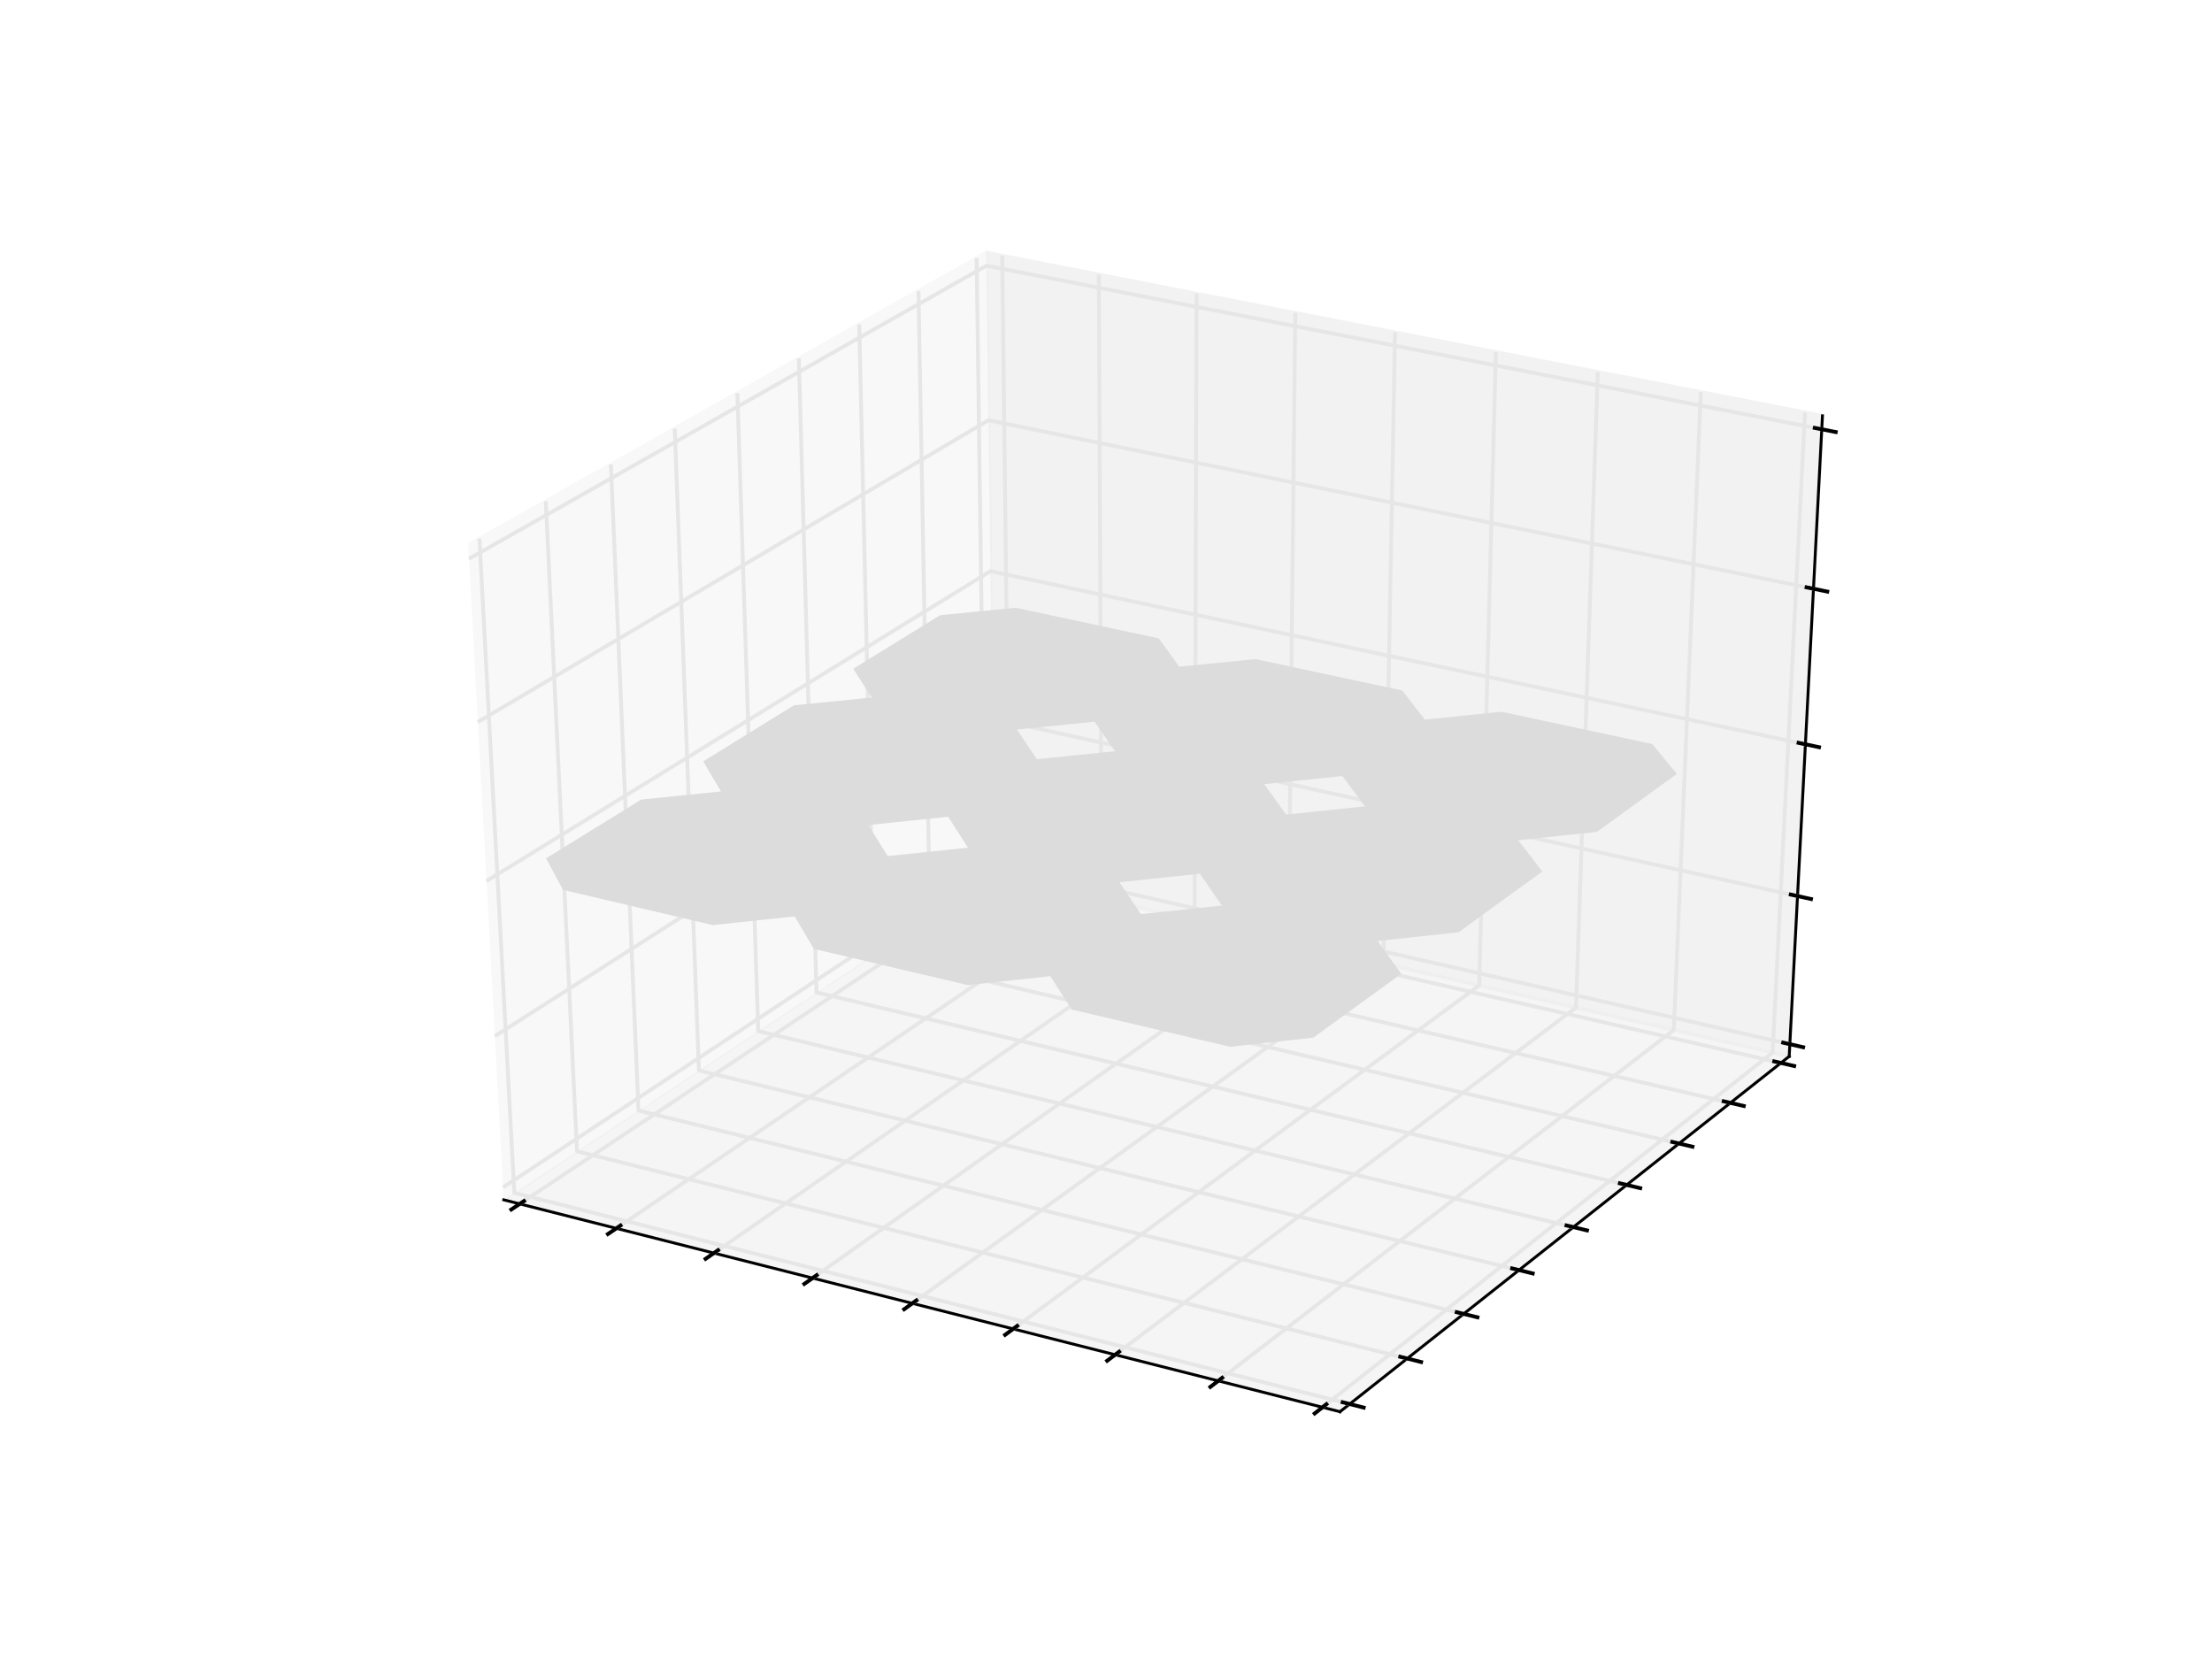
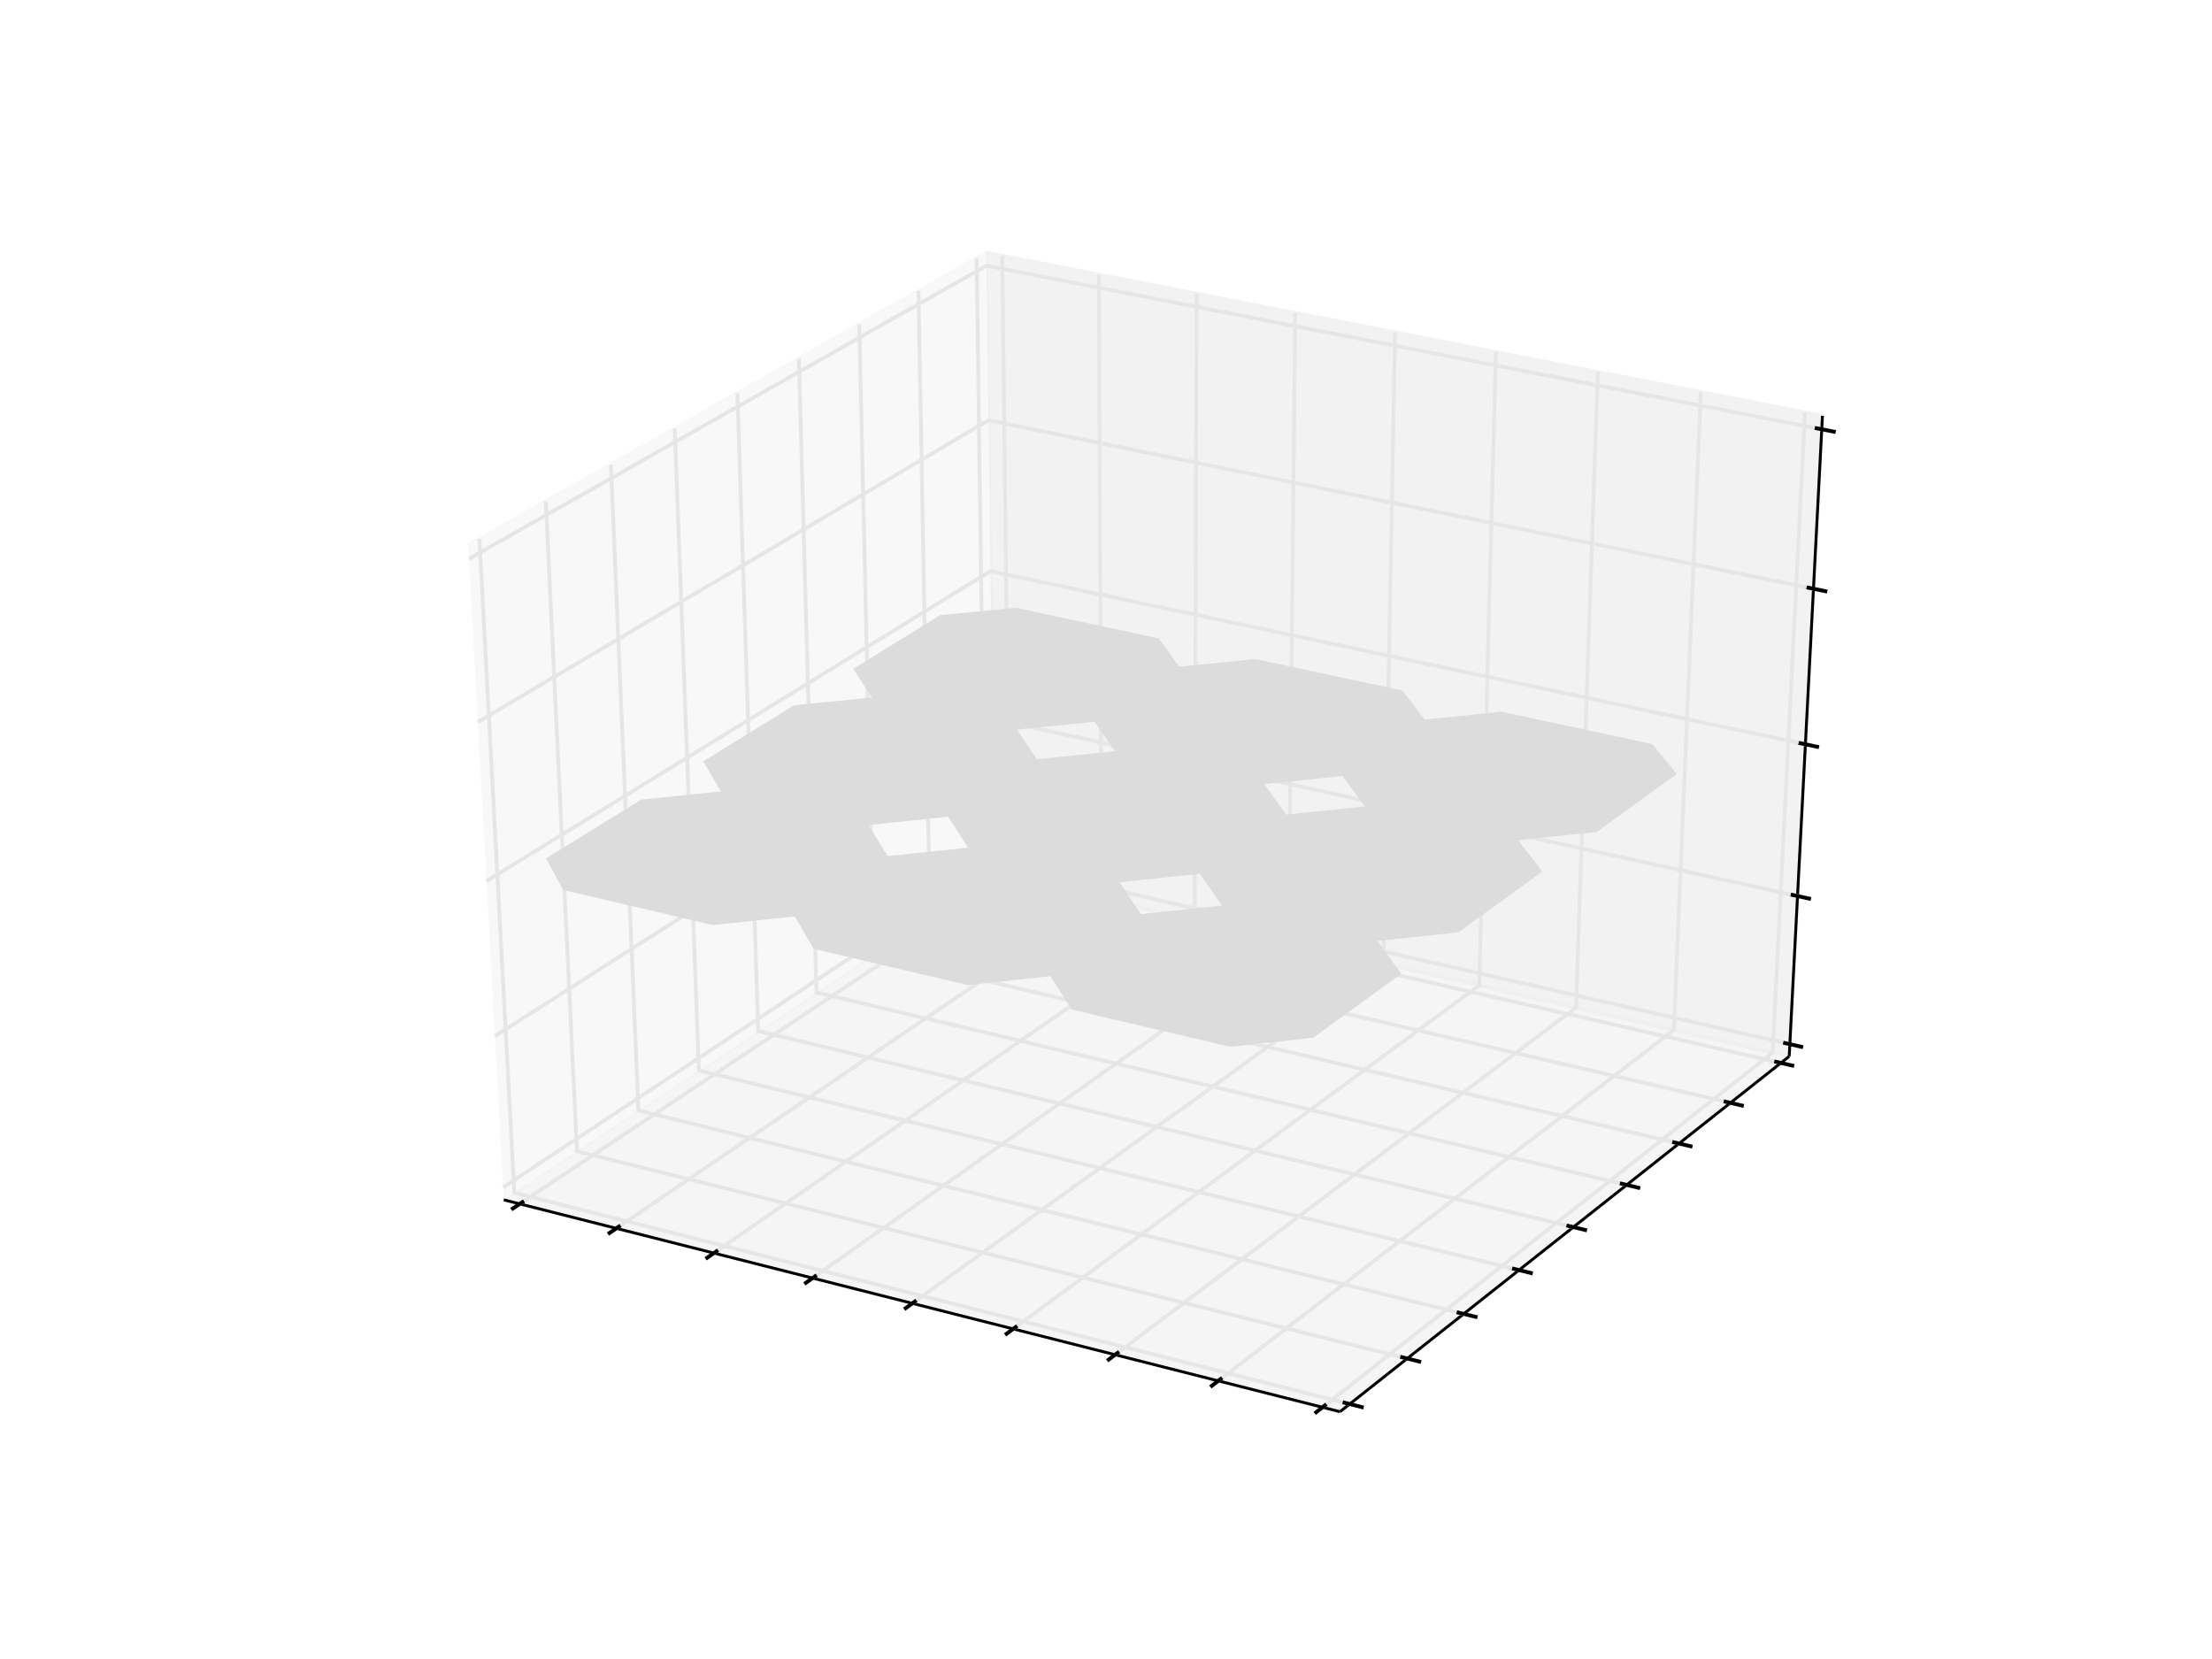
- <svg xmlns="http://www.w3.org/2000/svg" height="432pt" version="1.1" viewBox="0 0 576 432" width="576pt">
+ <svg xmlns="http://www.w3.org/2000/svg" width="768" height="576" version="1.1" viewBox="0 0 576 432">
  <defs>
-     <style type="text/css">
- *{stroke-linecap:butt;stroke-linejoin:round;}
-   </style>
+     <style type="text/css">*{stroke-linecap:butt;stroke-linejoin:round}</style>
  </defs>
  <g id="figure_1">
    <g id="patch_1">
-       <path d="M 0 432 L 576 432 L 576 0 L 0 0 z " style="fill:#ffffff;" />
+       <path fill="#fff" d="M 0 432 L 576 432 L 576 0 L 0 0 z" />
    </g>
    <g id="patch_2">
-       <path d="M 72 388.8 L 518.4 388.8 L 518.4 43.2 L 72 43.2 z " style="fill:#ffffff;" />
+       <path fill="#fff" d="M 72 388.8 L 518.4 388.8 L 518.4 43.2 L 72 43.2 z" />
    </g>
    <g id="pane3d_1">
      <g id="patch_3">
-         <path d="M 131.177 312.435 L 258.939 227.701 L 256.812 65.79 L 121.927 141.921 " style="fill:#f2f2f2;opacity:0.5;stroke:#f2f2f2;stroke-linejoin:miter;" />
+         <path fill="#f2f2f2" stroke="#f2f2f2" stroke-linejoin="miter" d="M 131.177 312.435 L 258.939 227.701 L 256.812 65.79 L 121.927 141.921" opacity=".5" />
      </g>
    </g>
    <g id="pane3d_2">
      <g id="patch_4">
-         <path d="M 258.939 227.701 L 465.902 275.073 L 474.561 108.279 L 256.812 65.79 " style="fill:#e6e6e6;opacity:0.5;stroke:#e6e6e6;stroke-linejoin:miter;" />
+         <path fill="#e6e6e6" stroke="#e6e6e6" stroke-linejoin="miter" d="M 258.939 227.701 L 465.902 275.073 L 474.561 108.279 L 256.812 65.79" opacity=".5" />
      </g>
    </g>
    <g id="pane3d_3">
      <g id="patch_5">
-         <path d="M 131.177 312.435 L 348.93 367.606 L 465.902 275.073 L 258.939 227.701 " style="fill:#ececec;opacity:0.5;stroke:#ececec;stroke-linejoin:miter;" />
+         <path fill="#ececec" stroke="#ececec" stroke-linejoin="miter" d="M 131.177 312.435 L 348.93 367.606 L 465.902 275.073 L 258.939 227.701" opacity=".5" />
      </g>
    </g>
    <g id="axis3d_1">
      <g id="line2d_1">
-         <path d="M 131.177 312.435 L 348.93 367.606 " style="fill:none;stroke:#000000;stroke-linecap:square;stroke-width:0.75;" />
+         <path fill="none" stroke="#000" stroke-linecap="square" stroke-width=".75" d="M 131.177 312.435 L 348.93 367.606" />
      </g>
      <g id="Line3DCollection_1">
-         <path d="M 135.341 313.49 L 262.91 228.61 L 260.981 66.603 " style="fill:none;stroke:#e6e6e6;" />
-         <path d="M 160.484 319.86 L 286.875 234.095 L 286.148 71.514 " style="fill:none;stroke:#e6e6e6;" />
-         <path d="M 185.899 326.299 L 311.08 239.636 L 311.581 76.477 " style="fill:none;stroke:#e6e6e6;" />
-         <path d="M 211.591 332.809 L 335.53 245.232 L 337.285 81.492 " style="fill:none;stroke:#e6e6e6;" />
-         <path d="M 237.566 339.39 L 360.229 250.885 L 363.263 86.561 " style="fill:none;stroke:#e6e6e6;" />
-         <path d="M 263.826 346.044 L 385.18 256.596 L 389.52 91.685 " style="fill:none;stroke:#e6e6e6;" />
-         <path d="M 290.378 352.771 L 410.388 262.366 L 416.061 96.864 " style="fill:none;stroke:#e6e6e6;" />
-         <path d="M 317.226 359.574 L 435.855 268.195 L 442.89 102.099 " style="fill:none;stroke:#e6e6e6;" />
-         <path d="M 344.375 366.452 L 461.587 274.085 L 470.012 107.391 " style="fill:none;stroke:#e6e6e6;" />
+         <path fill="none" stroke="#e6e6e6" d="M 135.341 313.49 L 262.91 228.61 L 260.981 66.603" />
+         <path fill="none" stroke="#e6e6e6" d="M 160.484 319.86 L 286.875 234.095 L 286.148 71.514" />
+         <path fill="none" stroke="#e6e6e6" d="M 185.899 326.299 L 311.08 239.636 L 311.581 76.477" />
+         <path fill="none" stroke="#e6e6e6" d="M 211.591 332.809 L 335.53 245.232 L 337.285 81.492" />
+         <path fill="none" stroke="#e6e6e6" d="M 237.566 339.39 L 360.229 250.885 L 363.263 86.561" />
+         <path fill="none" stroke="#e6e6e6" d="M 263.826 346.044 L 385.18 256.596 L 389.52 91.685" />
+         <path fill="none" stroke="#e6e6e6" d="M 290.378 352.771 L 410.388 262.366 L 416.061 96.864" />
+         <path fill="none" stroke="#e6e6e6" d="M 317.226 359.574 L 435.855 268.195 L 442.89 102.099" />
+         <path fill="none" stroke="#e6e6e6" d="M 344.375 366.452 L 461.587 274.085 L 470.012 107.391" />
      </g>
      <g id="xtick_1">
        <g id="line2d_2">
-           <path d="M 136.44 312.758 L 133.139 314.955 " style="fill:none;stroke:#000000;stroke-linecap:square;" />
+           <path fill="none" stroke="#000" stroke-linecap="square" d="M 136.44 312.758 L 133.139 314.955" />
        </g>
      </g>
      <g id="xtick_2">
        <g id="line2d_3">
-           <path d="M 161.573 319.121 L 158.301 321.341 " style="fill:none;stroke:#000000;stroke-linecap:square;" />
+           <path fill="none" stroke="#000" stroke-linecap="square" d="M 161.573 319.121 L 158.301 321.341" />
        </g>
      </g>
      <g id="xtick_3">
        <g id="line2d_4">
-           <path d="M 186.978 325.552 L 183.737 327.796 " style="fill:none;stroke:#000000;stroke-linecap:square;" />
+           <path fill="none" stroke="#000" stroke-linecap="square" d="M 186.978 325.552 L 183.737 327.796" />
        </g>
      </g>
      <g id="xtick_4">
        <g id="line2d_5">
-           <path d="M 212.66 332.054 L 209.45 334.322 " style="fill:none;stroke:#000000;stroke-linecap:square;" />
+           <path fill="none" stroke="#000" stroke-linecap="square" d="M 212.66 332.054 L 209.45 334.322" />
        </g>
      </g>
      <g id="xtick_5">
        <g id="line2d_6">
-           <path d="M 238.624 338.626 L 235.445 340.92 " style="fill:none;stroke:#000000;stroke-linecap:square;" />
+           <path fill="none" stroke="#000" stroke-linecap="square" d="M 238.624 338.626 L 235.445 340.92" />
        </g>
      </g>
      <g id="xtick_6">
        <g id="line2d_7">
-           <path d="M 264.874 345.272 L 261.727 347.591 " style="fill:none;stroke:#000000;stroke-linecap:square;" />
+           <path fill="none" stroke="#000" stroke-linecap="square" d="M 264.874 345.272 L 261.727 347.591" />
        </g>
      </g>
      <g id="xtick_7">
        <g id="line2d_8">
-           <path d="M 291.414 351.991 L 288.302 354.335 " style="fill:none;stroke:#000000;stroke-linecap:square;" />
+           <path fill="none" stroke="#000" stroke-linecap="square" d="M 291.414 351.991 L 288.302 354.335" />
        </g>
      </g>
      <g id="xtick_8">
        <g id="line2d_9">
-           <path d="M 318.251 358.784 L 315.173 361.155 " style="fill:none;stroke:#000000;stroke-linecap:square;" />
+           <path fill="none" stroke="#000" stroke-linecap="square" d="M 318.251 358.784 L 315.173 361.155" />
        </g>
      </g>
      <g id="xtick_9">
        <g id="line2d_10">
-           <path d="M 345.388 365.654 L 342.345 368.052 " style="fill:none;stroke:#000000;stroke-linecap:square;" />
+           <path fill="none" stroke="#000" stroke-linecap="square" d="M 345.388 365.654 L 342.345 368.052" />
        </g>
      </g>
    </g>
    <g id="axis3d_2">
      <g id="line2d_11">
-         <path d="M 465.902 275.073 L 348.93 367.606 " style="fill:none;stroke:#000000;stroke-linecap:square;stroke-width:0.75;" />
+         <path fill="none" stroke="#000" stroke-linecap="square" stroke-width=".75" d="M 465.902 275.073 L 348.93 367.606" />
      </g>
      <g id="Line3DCollection_2">
-         <path d="M 124.84 140.277 L 133.926 310.612 L 351.455 365.609 " style="fill:none;stroke:#e6e6e6;" />
-         <path d="M 142.121 130.523 L 150.242 299.791 L 366.434 353.759 " style="fill:none;stroke:#e6e6e6;" />
-         <path d="M 159.07 120.957 L 166.26 289.167 L 381.128 342.135 " style="fill:none;stroke:#e6e6e6;" />
-         <path d="M 175.698 111.572 L 181.99 278.735 L 395.545 330.73 " style="fill:none;stroke:#e6e6e6;" />
-         <path d="M 192.013 102.363 L 197.438 268.49 L 409.692 319.538 " style="fill:none;stroke:#e6e6e6;" />
-         <path d="M 208.024 93.327 L 212.612 258.426 L 423.578 308.554 " style="fill:none;stroke:#e6e6e6;" />
-         <path d="M 223.739 84.457 L 227.52 248.539 L 437.209 297.771 " style="fill:none;stroke:#e6e6e6;" />
-         <path d="M 239.166 75.749 L 242.169 238.824 L 450.592 287.184 " style="fill:none;stroke:#e6e6e6;" />
-         <path d="M 254.314 67.2 L 256.564 229.276 L 463.734 276.787 " style="fill:none;stroke:#e6e6e6;" />
+         <path fill="none" stroke="#e6e6e6" d="M 124.84 140.277 L 133.926 310.612 L 351.455 365.609" />
+         <path fill="none" stroke="#e6e6e6" d="M 142.121 130.523 L 150.242 299.791 L 366.434 353.759" />
+         <path fill="none" stroke="#e6e6e6" d="M 159.07 120.957 L 166.26 289.167 L 381.128 342.135" />
+         <path fill="none" stroke="#e6e6e6" d="M 175.698 111.572 L 181.99 278.735 L 395.545 330.73" />
+         <path fill="none" stroke="#e6e6e6" d="M 192.013 102.363 L 197.438 268.49 L 409.692 319.538" />
+         <path fill="none" stroke="#e6e6e6" d="M 208.024 93.327 L 212.612 258.426 L 423.578 308.554" />
+         <path fill="none" stroke="#e6e6e6" d="M 223.739 84.457 L 227.52 248.539 L 437.209 297.771" />
+         <path fill="none" stroke="#e6e6e6" d="M 239.166 75.749 L 242.169 238.824 L 450.592 287.184" />
+         <path fill="none" stroke="#e6e6e6" d="M 254.314 67.2 L 256.564 229.276 L 463.734 276.787" />
      </g>
      <g id="xtick_10">
        <g id="line2d_12">
-           <path d="M 349.634 365.149 L 355.1 366.531 " style="fill:none;stroke:#000000;stroke-linecap:square;" />
+           <path fill="none" stroke="#000" stroke-linecap="square" d="M 349.634 365.149 L 355.1 366.531" />
        </g>
      </g>
      <g id="xtick_11">
        <g id="line2d_13">
-           <path d="M 364.625 353.308 L 370.056 354.663 " style="fill:none;stroke:#000000;stroke-linecap:square;" />
+           <path fill="none" stroke="#000" stroke-linecap="square" d="M 364.625 353.308 L 370.056 354.663" />
        </g>
      </g>
      <g id="xtick_12">
        <g id="line2d_14">
-           <path d="M 379.331 341.692 L 384.726 343.022 " style="fill:none;stroke:#000000;stroke-linecap:square;" />
+           <path fill="none" stroke="#000" stroke-linecap="square" d="M 379.331 341.692 L 384.726 343.022" />
        </g>
      </g>
      <g id="xtick_13">
        <g id="line2d_15">
-           <path d="M 393.76 330.296 L 399.119 331.601 " style="fill:none;stroke:#000000;stroke-linecap:square;" />
+           <path fill="none" stroke="#000" stroke-linecap="square" d="M 393.76 330.296 L 399.119 331.601" />
        </g>
      </g>
      <g id="xtick_14">
        <g id="line2d_16">
-           <path d="M 407.919 319.112 L 413.244 320.393 " style="fill:none;stroke:#000000;stroke-linecap:square;" />
+           <path fill="none" stroke="#000" stroke-linecap="square" d="M 407.919 319.112 L 413.244 320.393" />
        </g>
      </g>
      <g id="xtick_15">
        <g id="line2d_17">
-           <path d="M 421.816 308.135 L 427.106 309.392 " style="fill:none;stroke:#000000;stroke-linecap:square;" />
+           <path fill="none" stroke="#000" stroke-linecap="square" d="M 421.816 308.135 L 427.106 309.392" />
        </g>
      </g>
      <g id="xtick_16">
        <g id="line2d_18">
-           <path d="M 435.458 297.36 L 440.714 298.594 " style="fill:none;stroke:#000000;stroke-linecap:square;" />
+           <path fill="none" stroke="#000" stroke-linecap="square" d="M 435.458 297.36 L 440.714 298.594" />
        </g>
      </g>
      <g id="xtick_17">
        <g id="line2d_19">
-           <path d="M 448.852 286.78 L 454.075 287.992 " style="fill:none;stroke:#000000;stroke-linecap:square;" />
+           <path fill="none" stroke="#000" stroke-linecap="square" d="M 448.852 286.78 L 454.075 287.992" />
        </g>
      </g>
      <g id="xtick_18">
        <g id="line2d_20">
-           <path d="M 462.006 276.391 L 467.195 277.581 " style="fill:none;stroke:#000000;stroke-linecap:square;" />
+           <path fill="none" stroke="#000" stroke-linecap="square" d="M 462.006 276.391 L 467.195 277.581" />
        </g>
      </g>
    </g>
    <g id="axis3d_3">
      <g id="line2d_21">
-         <path d="M 465.902 275.073 L 474.561 108.279 " style="fill:none;stroke:#000000;stroke-linecap:square;stroke-width:0.75;" />
+         <path fill="none" stroke="#000" stroke-linecap="square" stroke-width=".75" d="M 465.902 275.073 L 474.561 108.279" />
      </g>
      <g id="Line3DCollection_3">
-         <path d="M 466.066 271.9 L 258.899 224.615 L 131.002 309.197 " style="fill:none;stroke:#e6e6e6;" />
-         <path d="M 468.069 233.331 L 258.406 187.115 L 128.865 269.817 " style="fill:none;stroke:#e6e6e6;" />
-         <path d="M 470.12 193.812 L 257.902 148.731 L 126.674 229.435 " style="fill:none;stroke:#e6e6e6;" />
-         <path d="M 472.223 153.31 L 257.385 109.433 L 124.427 188.014 " style="fill:none;stroke:#e6e6e6;" />
-         <path d="M 474.379 111.786 L 256.857 69.188 L 122.121 145.513 " style="fill:none;stroke:#e6e6e6;" />
+         <path fill="none" stroke="#e6e6e6" d="M 466.066 271.9 L 258.899 224.615 L 131.002 309.197" />
+         <path fill="none" stroke="#e6e6e6" d="M 468.069 233.331 L 258.406 187.115 L 128.865 269.817" />
+         <path fill="none" stroke="#e6e6e6" d="M 470.12 193.812 L 257.902 148.731 L 126.674 229.435" />
+         <path fill="none" stroke="#e6e6e6" d="M 472.223 153.31 L 257.385 109.433 L 124.427 188.014" />
+         <path fill="none" stroke="#e6e6e6" d="M 474.379 111.786 L 256.857 69.188 L 122.121 145.513" />
      </g>
      <g id="xtick_19">
        <g id="line2d_22">
-           <path d="M 464.338 271.506 L 469.527 272.69 " style="fill:none;stroke:#000000;stroke-linecap:square;" />
+           <path fill="none" stroke="#000" stroke-linecap="square" d="M 464.338 271.506 L 469.527 272.69" />
        </g>
      </g>
      <g id="xtick_20">
        <g id="line2d_23">
-           <path d="M 466.319 232.945 L 471.573 234.103 " style="fill:none;stroke:#000000;stroke-linecap:square;" />
+           <path fill="none" stroke="#000" stroke-linecap="square" d="M 466.319 232.945 L 471.573 234.103" />
        </g>
      </g>
      <g id="xtick_21">
        <g id="line2d_24">
-           <path d="M 468.348 193.436 L 473.669 194.566 " style="fill:none;stroke:#000000;stroke-linecap:square;" />
+           <path fill="none" stroke="#000" stroke-linecap="square" d="M 468.348 193.436 L 473.669 194.566" />
        </g>
      </g>
      <g id="xtick_22">
        <g id="line2d_25">
-           <path d="M 470.428 152.943 L 475.817 154.044 " style="fill:none;stroke:#000000;stroke-linecap:square;" />
+           <path fill="none" stroke="#000" stroke-linecap="square" d="M 470.428 152.943 L 475.817 154.044" />
        </g>
      </g>
      <g id="xtick_23">
        <g id="line2d_26">
-           <path d="M 472.56 111.43 L 478.02 112.5 " style="fill:none;stroke:#000000;stroke-linecap:square;" />
+           <path fill="none" stroke="#000" stroke-linecap="square" d="M 472.56 111.43 L 478.02 112.5" />
        </g>
      </g>
    </g>
    <g id="axes_1">
      <g id="Poly3DCollection_1">
-         <path clip-path="url(#pcca6d018d3)" d="M 146.615 231.721 L 159.532 234.76 L 172.52 237.816 L 185.581 240.888 L 206.938 238.637 L 211.921 247.085 L 225.202 250.209 L 238.558 253.351 L 251.989 256.511 L 273.51 254.196 L 279.079 262.884 L 292.74 266.098 L 306.479 269.33 L 320.296 272.58 L 341.982 270.199 L 349.694 264.604 L 357.332 259.064 L 364.894 253.578 L 358.716 245.032 L 379.801 242.764 L 387.146 237.435 L 394.422 232.157 L 401.628 226.929 L 395.323 218.783 L 415.838 216.621 L 422.842 211.539 L 429.782 206.505 L 436.657 201.518 L 430.242 193.745 L 417.085 190.928 L 403.999 188.126 L 390.982 185.338 L 371.012 187.377 L 365.152 179.808 L 352.339 177.064 L 339.593 174.335 L 326.913 171.62 L 307.082 173.606 L 301.751 166.232 L 289.268 163.559 L 276.849 160.9 L 264.494 158.254 L 244.8 160.19 L 237.332 164.798 L 229.796 169.448 L 222.192 174.139 L 226.992 181.627 L 206.776 183.652 L 198.962 188.473 L 191.076 193.339 L 183.117 198.25 L 187.741 206.09 L 166.975 208.21 L 158.79 213.26 L 150.529 218.358 L 142.189 223.504 L 146.615 231.721 z M 226.125 214.833 L 246.901 212.686 L 252.064 220.74 L 231.143 222.919 z M 291.508 229.724 L 312.438 227.518 L 318.168 235.796 L 297.091 238.036 z M 264.807 189.974 L 285.032 187.925 L 290.353 195.613 L 269.991 197.692 z M 329.188 204.185 L 349.557 202.08 L 355.427 209.977 L 334.919 212.112 z " style="fill:#dddcdc;" />
+         <path fill="#dddcdc" d="M 146.615 231.721 L 159.532 234.76 L 172.52 237.816 L 185.581 240.888 L 206.938 238.637 L 211.921 247.085 L 225.202 250.209 L 238.558 253.351 L 251.989 256.511 L 273.51 254.196 L 279.079 262.884 L 292.74 266.098 L 306.479 269.33 L 320.296 272.58 L 341.982 270.199 L 349.694 264.604 L 357.332 259.064 L 364.894 253.578 L 358.716 245.032 L 379.801 242.764 L 387.146 237.435 L 394.422 232.157 L 401.628 226.929 L 395.323 218.783 L 415.838 216.621 L 422.842 211.539 L 429.782 206.505 L 436.657 201.518 L 430.242 193.745 L 417.085 190.928 L 403.999 188.126 L 390.982 185.338 L 371.012 187.377 L 365.152 179.808 L 352.339 177.064 L 339.593 174.335 L 326.913 171.62 L 307.082 173.606 L 301.751 166.232 L 289.268 163.559 L 276.849 160.9 L 264.494 158.254 L 244.8 160.19 L 237.332 164.798 L 229.796 169.448 L 222.192 174.139 L 226.992 181.627 L 206.776 183.652 L 198.962 188.473 L 191.076 193.339 L 183.117 198.25 L 187.741 206.09 L 166.975 208.21 L 158.79 213.26 L 150.529 218.358 L 142.189 223.504 L 146.615 231.721 zM 226.125 214.833 L 246.901 212.686 L 252.064 220.74 L 231.143 222.919 zM 291.508 229.724 L 312.438 227.518 L 318.168 235.796 L 297.091 238.036 zM 264.807 189.974 L 285.032 187.925 L 290.353 195.613 L 269.991 197.692 zM 329.188 204.185 L 349.557 202.08 L 355.427 209.977 L 334.919 212.112 z" clip-path="url(#pcca6d018d3)" />
      </g>
    </g>
  </g>
  <defs>
    <clipPath id="pcca6d018d3">
-       <rect height="345.6" width="446.4" x="72.0" y="43.2" />
+       <rect width="446.4" height="345.6" x="72" y="43.2" />
    </clipPath>
  </defs>
</svg>
